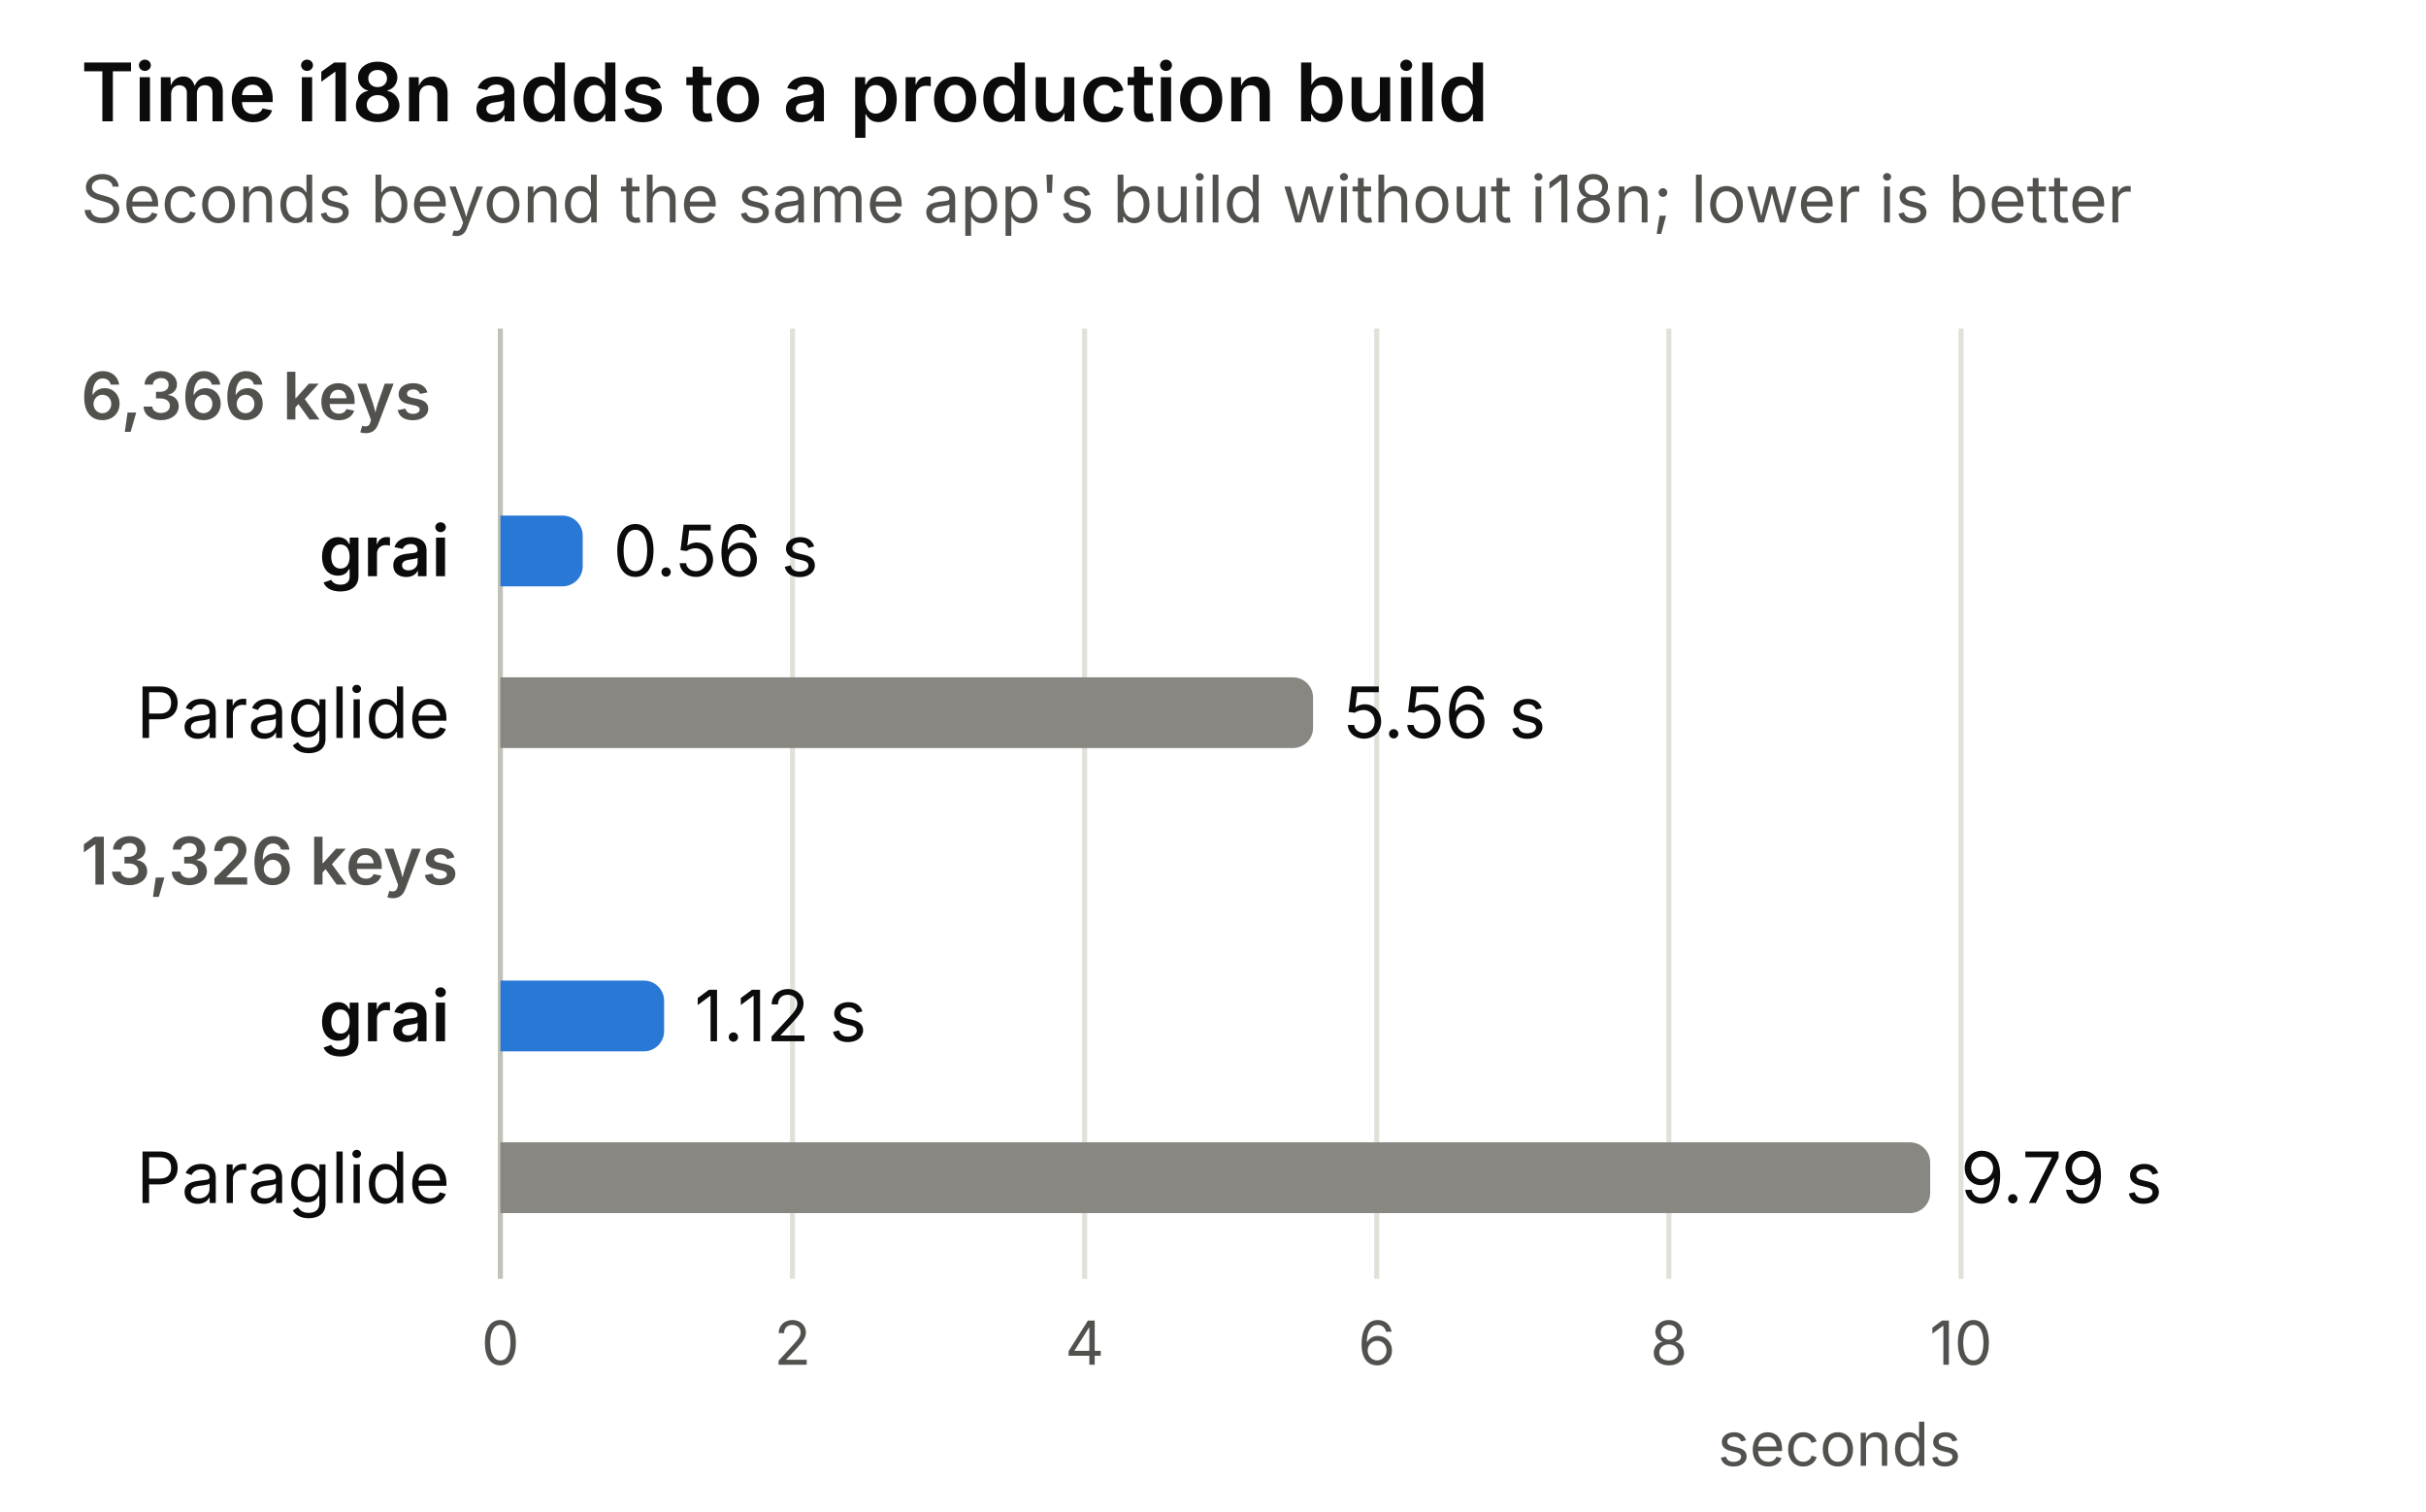
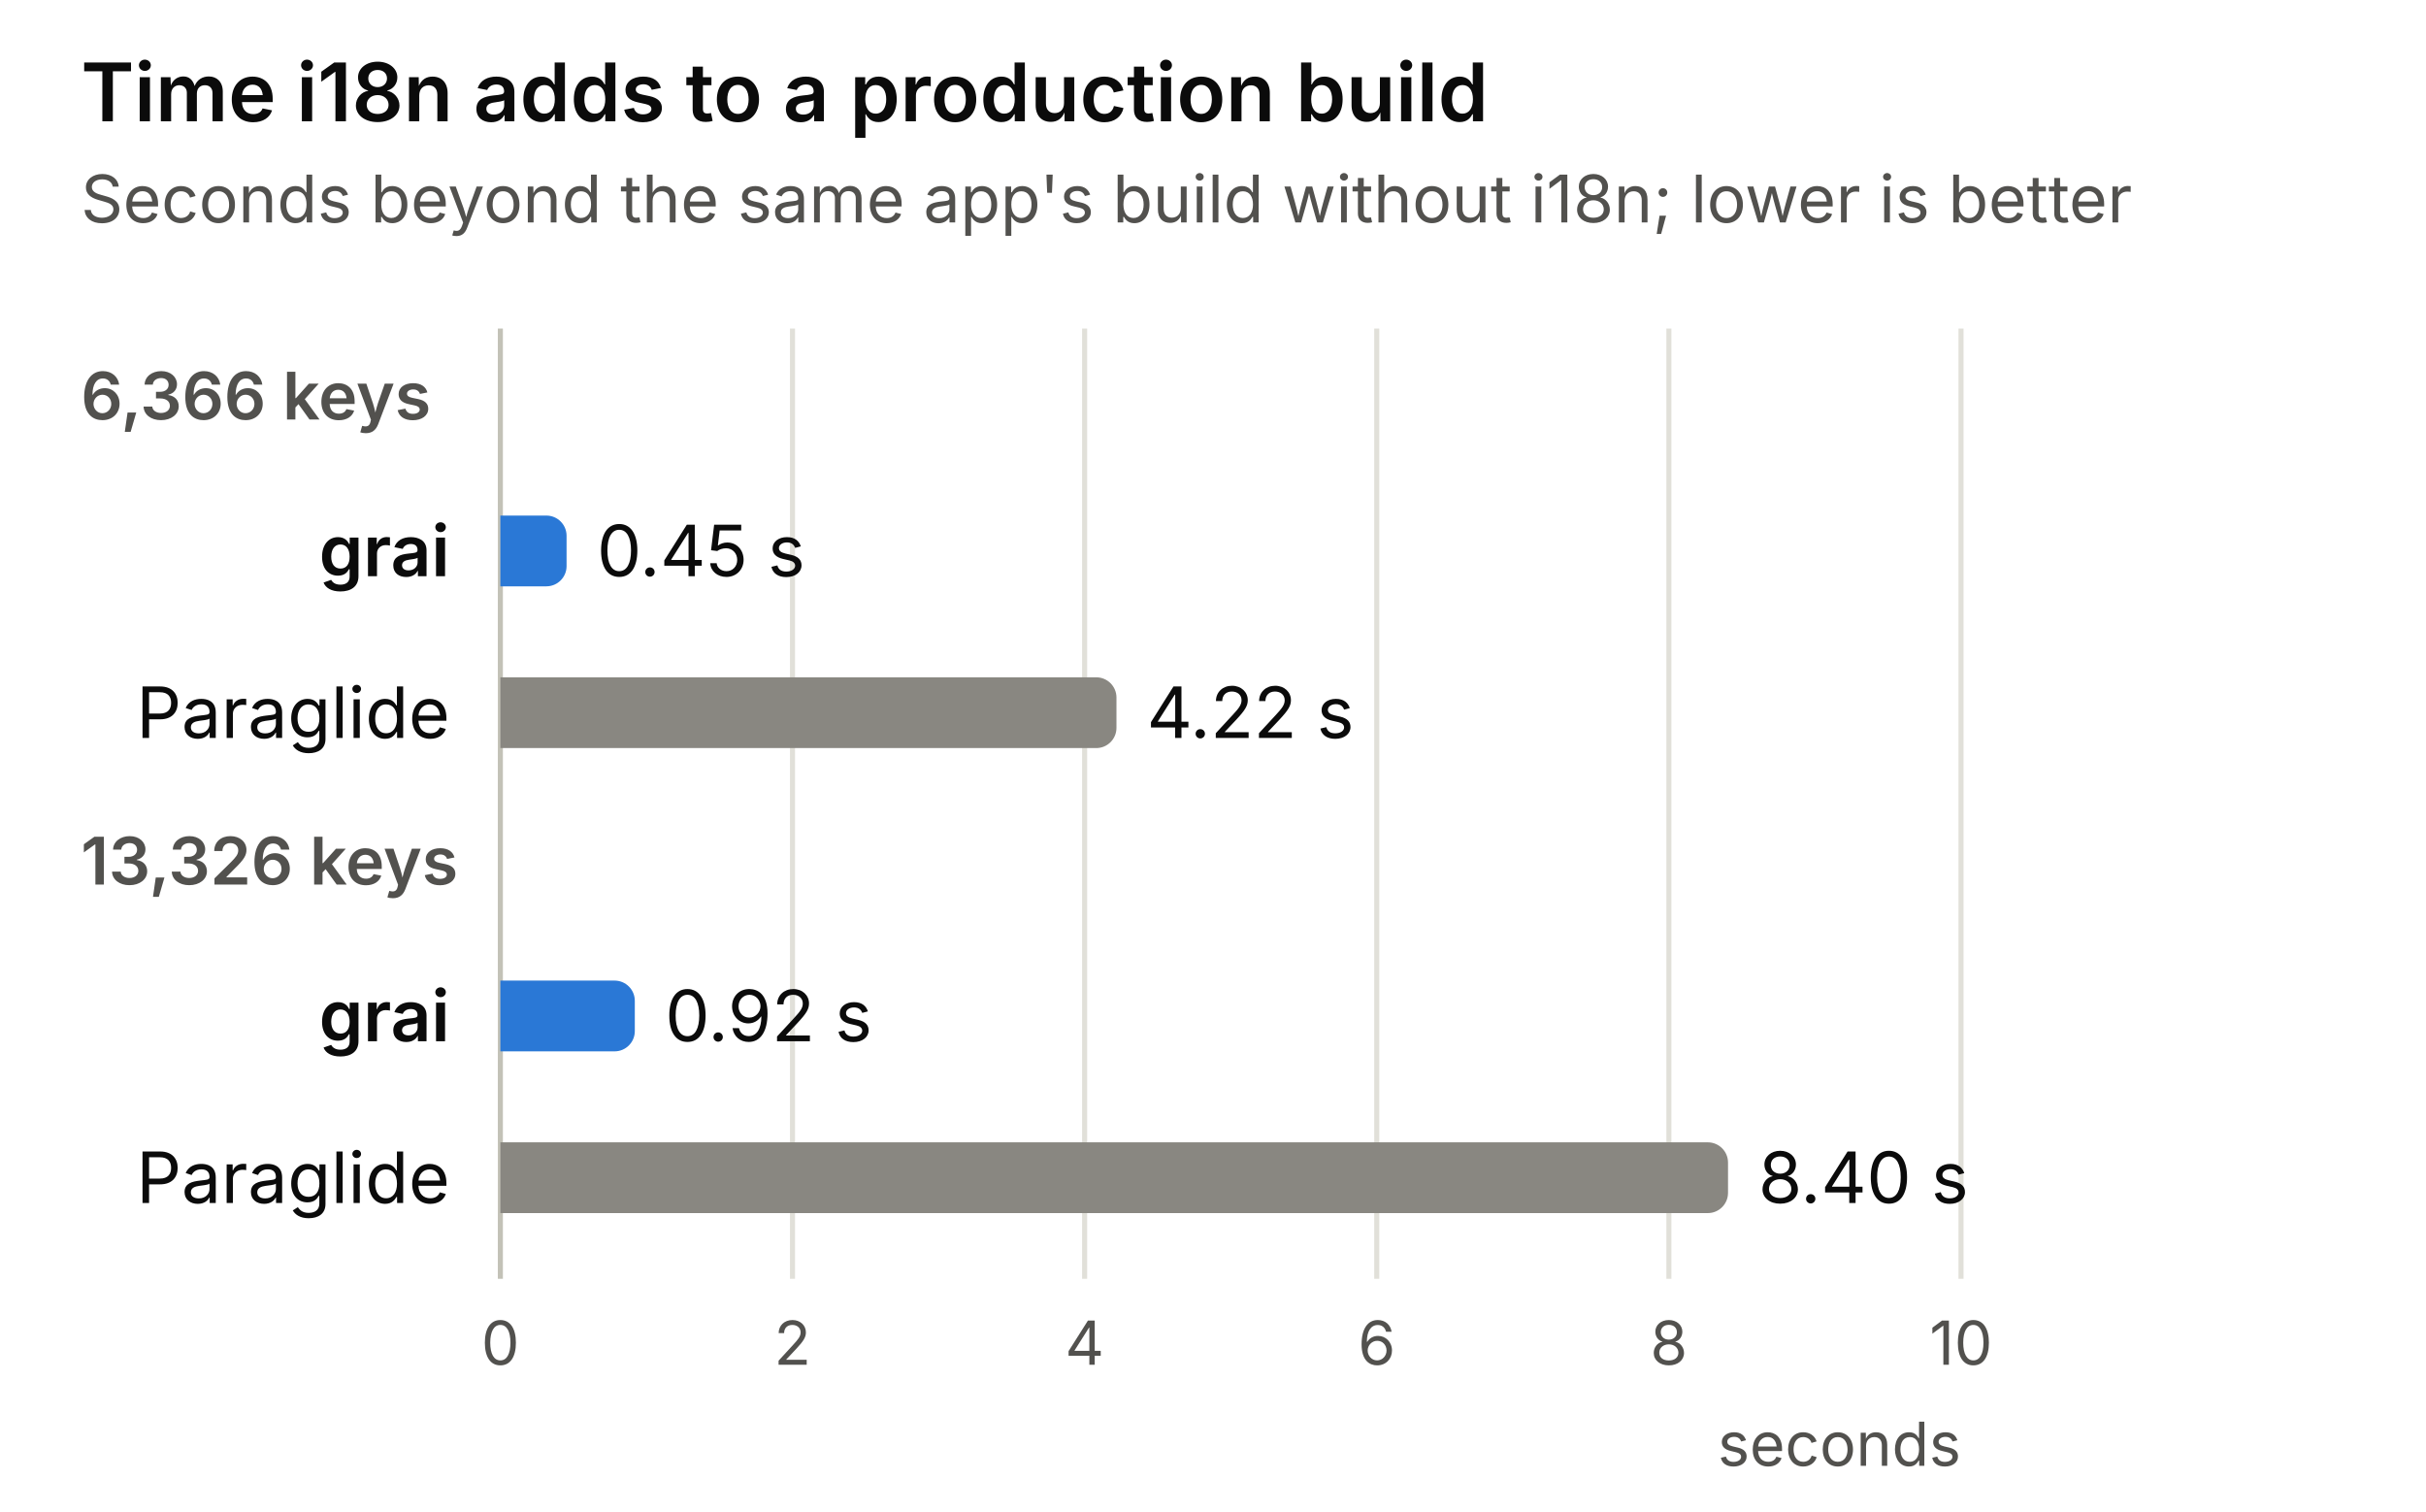
<svg xmlns="http://www.w3.org/2000/svg" viewBox="0 0 480 299" width="480" height="299" font-family="system-ui, -apple-system, 'Segoe UI', sans-serif">
  <text x="16" y="24" font-size="16" font-weight="600" fill="#0b0b0b">Time i18n adds to a production build</text>
  <text x="16" y="44" font-size="13" fill="#52514e">Seconds beyond the same app's build without i18n; lower is better</text>
  <line x1="99" y1="65" x2="99" y2="253" stroke="#c3c2b7" stroke-width="1" />
  <text x="99" y="270" font-size="12" text-anchor="middle" fill="#52514e" style="font-variant-numeric: tabular-nums">0</text>
  <line x1="156.8" y1="65" x2="156.8" y2="253" stroke="#e1e0d9" stroke-width="1" />
  <text x="156.8" y="270" font-size="12" text-anchor="middle" fill="#52514e" style="font-variant-numeric: tabular-nums">2</text>
  <line x1="214.6" y1="65" x2="214.6" y2="253" stroke="#e1e0d9" stroke-width="1" />
  <text x="214.6" y="270" font-size="12" text-anchor="middle" fill="#52514e" style="font-variant-numeric: tabular-nums">4</text>
  <line x1="272.4" y1="65" x2="272.4" y2="253" stroke="#e1e0d9" stroke-width="1" />
  <text x="272.4" y="270" font-size="12" text-anchor="middle" fill="#52514e" style="font-variant-numeric: tabular-nums">6</text>
  <line x1="330.2" y1="65" x2="330.2" y2="253" stroke="#e1e0d9" stroke-width="1" />
  <text x="330.2" y="270" font-size="12" text-anchor="middle" fill="#52514e" style="font-variant-numeric: tabular-nums">8</text>
  <line x1="388" y1="65" x2="388" y2="253" stroke="#e1e0d9" stroke-width="1" />
  <text x="388" y="270" font-size="12" text-anchor="middle" fill="#52514e" style="font-variant-numeric: tabular-nums">10</text>
  <text x="16" y="83" font-size="13" font-weight="600" fill="#52514e">6,366 keys</text>
  <text x="89" y="114" font-size="14" text-anchor="end" font-weight="600" fill="#0b0b0b">grai</text>
-   <path d="M99,102H111.3A4,4 0 0 1 115.3,106V112A4,4 0 0 1 111.3,116H99Z" fill="#2a78d6" />
-   <text x="121.3" y="114" font-size="14" fill="#0b0b0b" style="font-variant-numeric: tabular-nums">0.56 s</text>
+   <path d="M99,102H108.1A4,4 0 0 1 112.1,106V112A4,4 0 0 1 108.1,116H99Z" fill="#2a78d6" />
+   <text x="118.1" y="114" font-size="14" fill="#0b0b0b" style="font-variant-numeric: tabular-nums">0.45 s</text>
  <text x="89" y="146" font-size="14" text-anchor="end" fill="#0b0b0b">Paraglide</text>
-   <path d="M99,134H255.8A4,4 0 0 1 259.8,138V144A4,4 0 0 1 255.8,148H99Z" fill="#898781" />
-   <text x="265.8" y="146" font-size="14" fill="#0b0b0b" style="font-variant-numeric: tabular-nums">5.56 s</text>
+   <path d="M99,134H216.9A4,4 0 0 1 220.9,138V144A4,4 0 0 1 216.9,148H99Z" fill="#898781" />
+   <text x="226.9" y="146" font-size="14" fill="#0b0b0b" style="font-variant-numeric: tabular-nums">4.22 s</text>
  <text x="16" y="175" font-size="13" font-weight="600" fill="#52514e">13,326 keys</text>
  <text x="89" y="206" font-size="14" text-anchor="end" font-weight="600" fill="#0b0b0b">grai</text>
-   <path d="M99,194H127.4A4,4 0 0 1 131.4,198V204A4,4 0 0 1 127.4,208H99Z" fill="#2a78d6" />
-   <text x="137.4" y="206" font-size="14" fill="#0b0b0b" style="font-variant-numeric: tabular-nums">1.12 s</text>
+   <path d="M99,194H121.6A4,4 0 0 1 125.6,198V204A4,4 0 0 1 121.6,208H99Z" fill="#2a78d6" />
+   <text x="131.6" y="206" font-size="14" fill="#0b0b0b" style="font-variant-numeric: tabular-nums">0.92 s</text>
  <text x="89" y="238" font-size="14" text-anchor="end" fill="#0b0b0b">Paraglide</text>
-   <path d="M99,226H377.9A4,4 0 0 1 381.9,230V236A4,4 0 0 1 377.9,240H99Z" fill="#898781" />
-   <text x="387.9" y="238" font-size="14" fill="#0b0b0b" style="font-variant-numeric: tabular-nums">9.79 s</text>
+   <path d="M99,226H337.9A4,4 0 0 1 341.9,230V236A4,4 0 0 1 337.9,240H99Z" fill="#898781" />
+   <text x="347.9" y="238" font-size="14" fill="#0b0b0b" style="font-variant-numeric: tabular-nums">8.40 s</text>
  <text x="388" y="290" font-size="12" text-anchor="end" fill="#52514e">seconds</text>
</svg>
